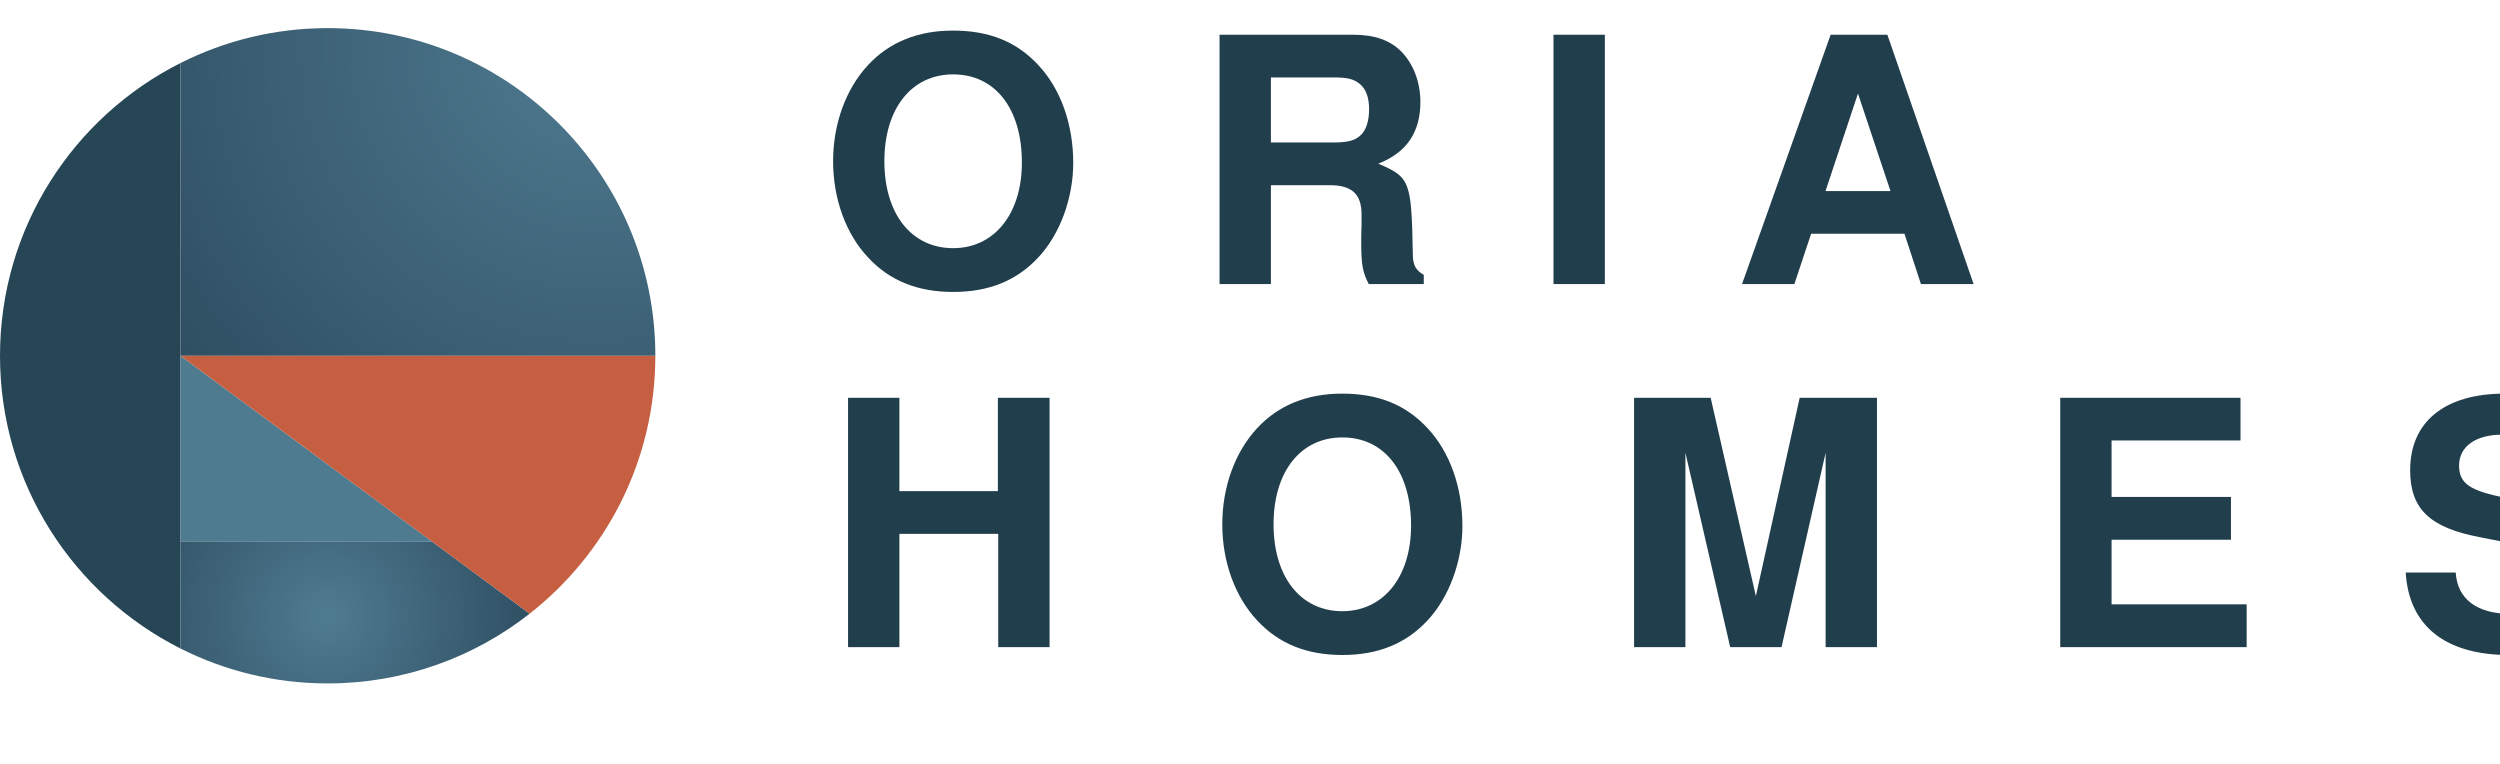
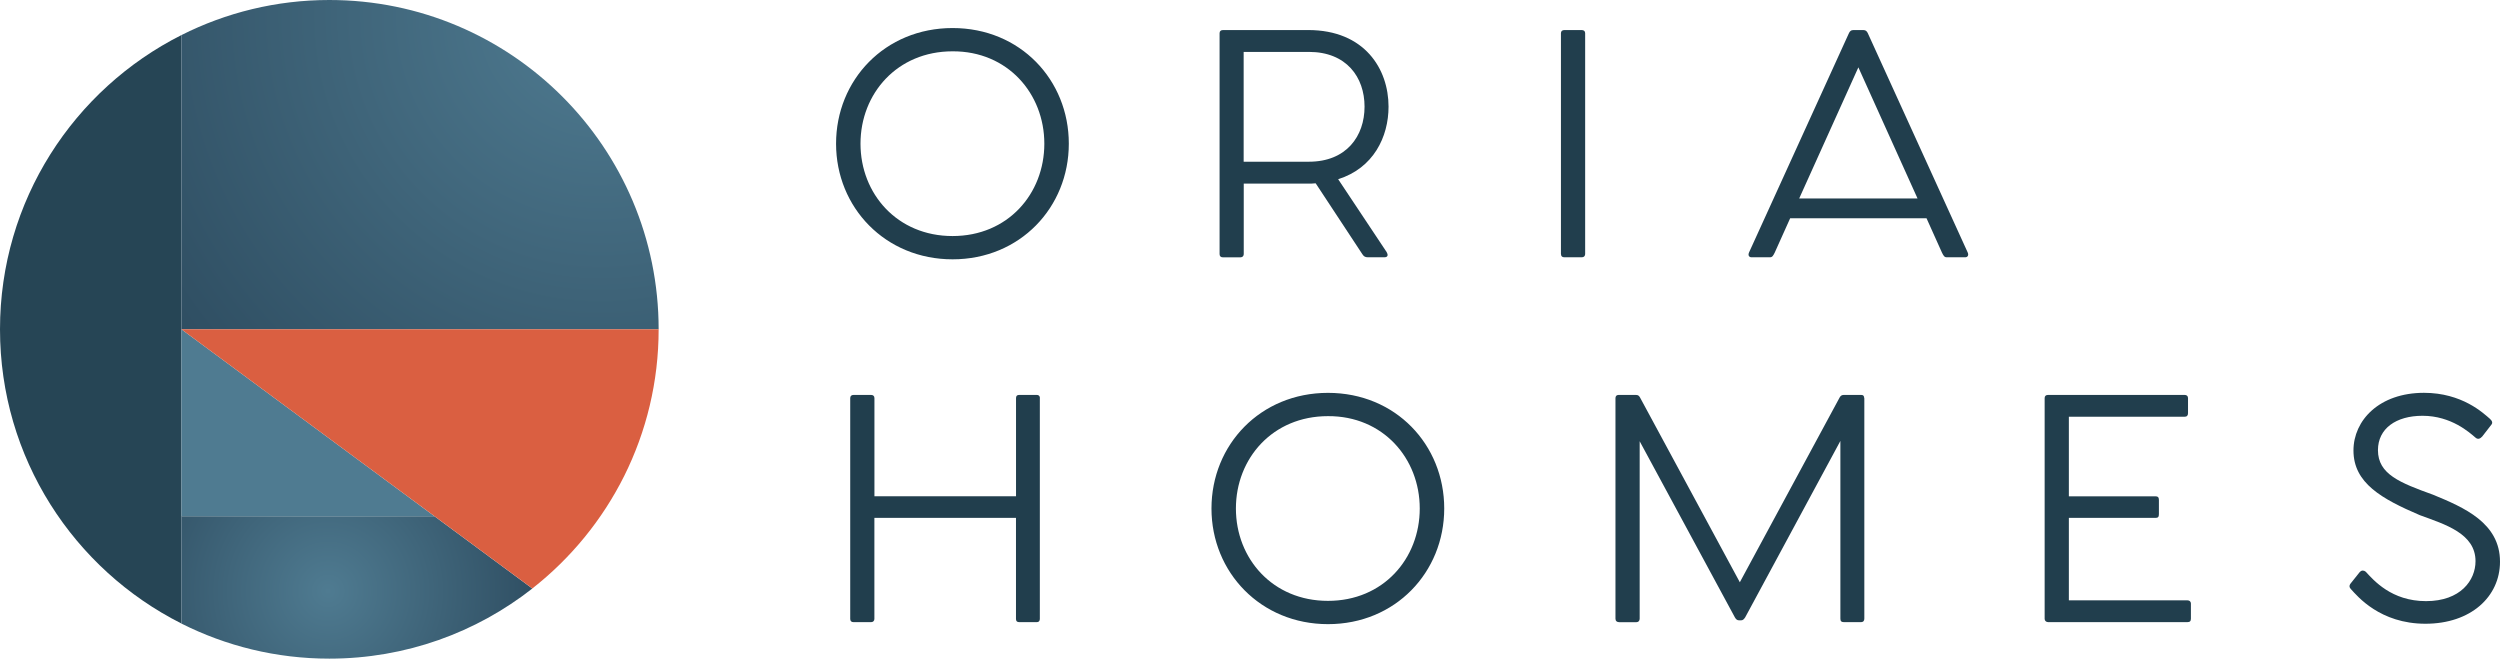
- <svg xmlns="http://www.w3.org/2000/svg" xmlns:xlink="http://www.w3.org/1999/xlink" id="Layer_2" data-name="Layer 2" viewBox="0 0 564.47 172.29">
+ <svg xmlns="http://www.w3.org/2000/svg" xmlns:xlink="http://www.w3.org/1999/xlink" id="Layer_2" data-name="Layer 2" viewBox="0 0 561.65 147.97">
  <defs>
    <style>
      .cls-1 {
        fill: #4f7b91;
      }

      .cls-2 {
        fill: url(#radial-gradient-2);
      }

      .cls-3 {
+         fill: #213e4d;
+       }
+ 
+       .cls-4 {
        fill: url(#radial-gradient);
      }

-       .cls-4 {
-         letter-spacing: .4em;
-       }
- 
      .cls-5 {
-         letter-spacing: .39em;
-       }
- 
-       .cls-6, .cls-7 {
-         letter-spacing: .4em;
-       }
- 
-       .cls-8 {
-         letter-spacing: .34em;
-       }
- 
-       .cls-9 {
        fill: #264555;
      }

-       .cls-7, .cls-10 {
-         fill: #213e4d;
-         font-family: -apple-system, BlinkMacSystemFont, 'Helvetica Neue', Helvetica, Arial, sans-serif;
-         font-weight: 600;
-         font-size: 77.23px;
-       }
- 
-       .cls-11 {
-         fill: #c65f41;
+       .cls-6 {
+         fill: #da5f41;
      }
    </style>
-     <radialGradient id="radial-gradient" cx="134.92" cy="9.66" fx="134.92" fy="9.66" r="176.32" gradientUnits="userSpaceOnUse">
+     <radialGradient id="radial-gradient" cx="134.92" cy="3.32" fx="134.92" fy="3.32" r="176.32" gradientUnits="userSpaceOnUse">
      <stop offset="0" stop-color="#4f7b91" />
      <stop offset="1" stop-color="#1f384b" />
    </radialGradient>
-     <radialGradient id="radial-gradient-2" cx="73.73" cy="139.11" fx="73.73" fy="139.11" r="70.69" xlink:href="#radial-gradient" />
+     <radialGradient id="radial-gradient-2" cx="73.73" cy="132.76" fx="73.73" fy="132.76" r="70.69" xlink:href="#radial-gradient" />
  </defs>
  <g id="Layer_1-2" data-name="Layer 1">
    <g>
      <g>
-         <path class="cls-9" d="M40.76,80.33V14.23C16.59,26.4,0,51.42,0,80.33s16.59,53.93,40.76,66.1v-66.1Z" />
-         <path class="cls-3" d="M147.97,80.33c0-40.86-33.12-73.98-73.99-73.98-11.95,0-23.23,2.85-33.22,7.88v66.1h107.21Z" />
-         <polygon class="cls-1" points="97.63 122.33 40.76 80.33 40.76 122.33 97.63 122.33" />
-         <path class="cls-2" d="M40.76,122.33v24.1c9.99,5.03,21.27,7.88,33.22,7.88,17.21,0,33.04-5.89,45.61-15.75l-21.97-16.23h-56.86Z" />
-         <path class="cls-11" d="M147.97,80.33H40.76l56.86,42h.44-.44l21.97,16.23c17.27-13.54,28.38-34.58,28.38-58.23Z" />
+         <path class="cls-5" d="M40.76,73.98V7.88C16.59,20.06,0,45.08,0,73.98s16.59,53.93,40.76,66.1v-66.1Z" />
+         <path class="cls-4" d="M147.97,73.98C147.97,33.12,114.85,0,73.98,0c-11.95,0-23.23,2.85-33.22,7.88v66.1h107.21Z" />
+         <polygon class="cls-1" points="97.63 115.99 40.76 73.98 40.76 115.99 97.63 115.99" />
+         <path class="cls-2" d="M40.76,115.99v24.1c9.99,5.03,21.27,7.88,33.22,7.88,17.21,0,33.04-5.89,45.61-15.75l-21.97-16.23h-56.86Z" />
+         <path class="cls-6" d="M147.97,73.98H40.76l56.86,42h.44-.44l21.97,16.23c17.27-13.54,28.38-34.58,28.38-58.23Z" />
      </g>
-       <text class="cls-7" transform="translate(186.23 146.11)">
-         <tspan x="0" y="0">HOMES</tspan>
-       </text>
-       <text class="cls-10" transform="translate(185.01 64.14)">
-         <tspan class="cls-8" x="0" y="0">O</tspan>
-         <tspan class="cls-4" x="84.18" y="0">R</tspan>
-         <tspan class="cls-5" x="160.89" y="0">I</tspan>
-         <tspan class="cls-6" x="206.31" y="0">A</tspan>
-       </text>
+       <g>
+         <path class="cls-3" d="M233.61,89.44v49.61c0,.39-.2.72-.65.72h-3.99c-.52,0-.72-.26-.72-.72v-22.71h-31.81v22.71c0,.39-.26.72-.72.72h-3.99c-.46,0-.72-.26-.72-.72v-49.61c0-.46.26-.72.79-.72h3.86c.52,0,.79.26.79.72v22.05h31.81v-22.05c0-.46.2-.72.72-.72h3.93c.46,0,.72.26.72.72Z" />
+         <path class="cls-3" d="M272.17,114.24c0-14.33,10.99-25.98,26.18-25.98s26.11,11.65,26.11,25.98-10.99,25.98-26.11,25.98-26.18-11.65-26.18-25.98ZM318.96,114.24c0-11.26-8.25-20.81-20.62-20.75-12.43,0-20.68,9.49-20.68,20.75s8.25,20.75,20.68,20.75,20.62-9.49,20.62-20.75Z" />
+         <path class="cls-3" d="M418.84,89.44v49.54c0,.46-.2.79-.79.79h-3.8c-.59,0-.79-.26-.79-.79v-39.92l-21.4,39.66c-.33.46-.52.65-.98.65h-.33c-.46,0-.72-.2-.98-.65l-21.4-39.59v39.86c0,.46-.26.79-.79.79h-3.8c-.52,0-.85-.26-.85-.79v-49.54c0-.39.2-.72.65-.72h3.99c.46,0,.65.2.85.52l22.45,41.56,22.45-41.56c.2-.33.46-.52.85-.52h3.99c.52,0,.65.33.65.72Z" />
+         <path class="cls-3" d="M492.21,135.64v3.34c0,.52-.2.79-.79.79h-31.28c-.46,0-.79-.33-.79-.72v-49.61c0-.46.26-.72.79-.72h30.63c.52,0,.79.26.79.72v3.4c0,.52-.26.79-.79.79h-25.98v17.87h19.44c.52,0,.79.2.79.79v3.21c0,.65-.2.85-.79.85h-19.44v18.52h26.64c.52,0,.79.33.79.79Z" />
+         <path class="cls-3" d="M530.17,128.51c.39-.46.92-.39,1.31-.07,1.77,1.9,5.76,6.61,13.55,6.61s11.12-4.71,11.12-8.97c0-6.22-6.81-8.25-12.5-10.34-8.57-3.67-14.92-7.2-14.92-14.53,0-6.81,5.82-12.96,15.84-12.96,8.57,0,13.35,4.58,14.79,5.82.52.46.72.92.33,1.37l-2.03,2.62c-.46.52-.98.72-1.51.26-1.31-1.11-5.43-4.91-11.91-4.91-5.96,0-10.01,2.88-10.01,7.72,0,5.43,4.97,7.33,12.37,10.01,7,2.88,15.05,6.35,15.05,15.05,0,7.85-6.54,13.94-16.75,13.94s-15.31-6.22-16.69-7.72c-.39-.39-.52-.79-.13-1.31l2.09-2.62Z" />
+       </g>
+       <g>
+         <path class="cls-3" d="M187.83,32.28c0-14.33,10.99-25.98,26.18-25.98s26.11,11.65,26.11,25.98-10.99,25.98-26.11,25.98-26.18-11.65-26.18-25.98ZM234.62,32.28c0-11.26-8.25-20.81-20.62-20.75-12.43,0-20.68,9.49-20.68,20.75s8.25,20.75,20.68,20.75,20.62-9.49,20.62-20.75Z" />
+         <path class="cls-3" d="M311.54,56.69c.39.65.2,1.11-.52,1.11h-3.73c-.59,0-.92-.2-1.24-.72l-10.47-15.9c-.59.07-1.11.07-1.7.07h-14.46v15.84c0,.39-.26.72-.72.72h-3.99c-.46,0-.72-.26-.72-.72V7.47c0-.46.26-.72.79-.72h19.11c12.7,0,18.06,8.77,18.06,17.21,0,6.81-3.4,13.81-11.32,16.3l10.93,16.43ZM279.4,36.33h14.66c8.44,0,12.5-5.76,12.5-12.37s-4.06-12.3-12.5-12.3h-14.66v24.67Z" />
+         <path class="cls-3" d="M350.68,57.08V7.47c0-.46.26-.72.79-.72h3.86c.52,0,.79.26.79.72v49.61c0,.39-.26.72-.72.72h-3.99c-.46,0-.72-.26-.72-.72Z" />
+         <path class="cls-3" d="M441.52,57.8h-4.19c-.52,0-.72-.39-1.05-1.05l-3.47-7.72h-30.63l-3.47,7.72c-.33.65-.52,1.05-1.05,1.05h-4.19c-.46,0-.85-.39-.52-1.11l22.45-49.28c.2-.39.46-.65.92-.65h2.36c.46,0,.72.26.92.65l22.45,49.28c.33.72-.07,1.11-.52,1.11ZM430.79,44.58l-13.29-29.45-13.29,29.45h26.57Z" />
+       </g>
    </g>
  </g>
</svg>
